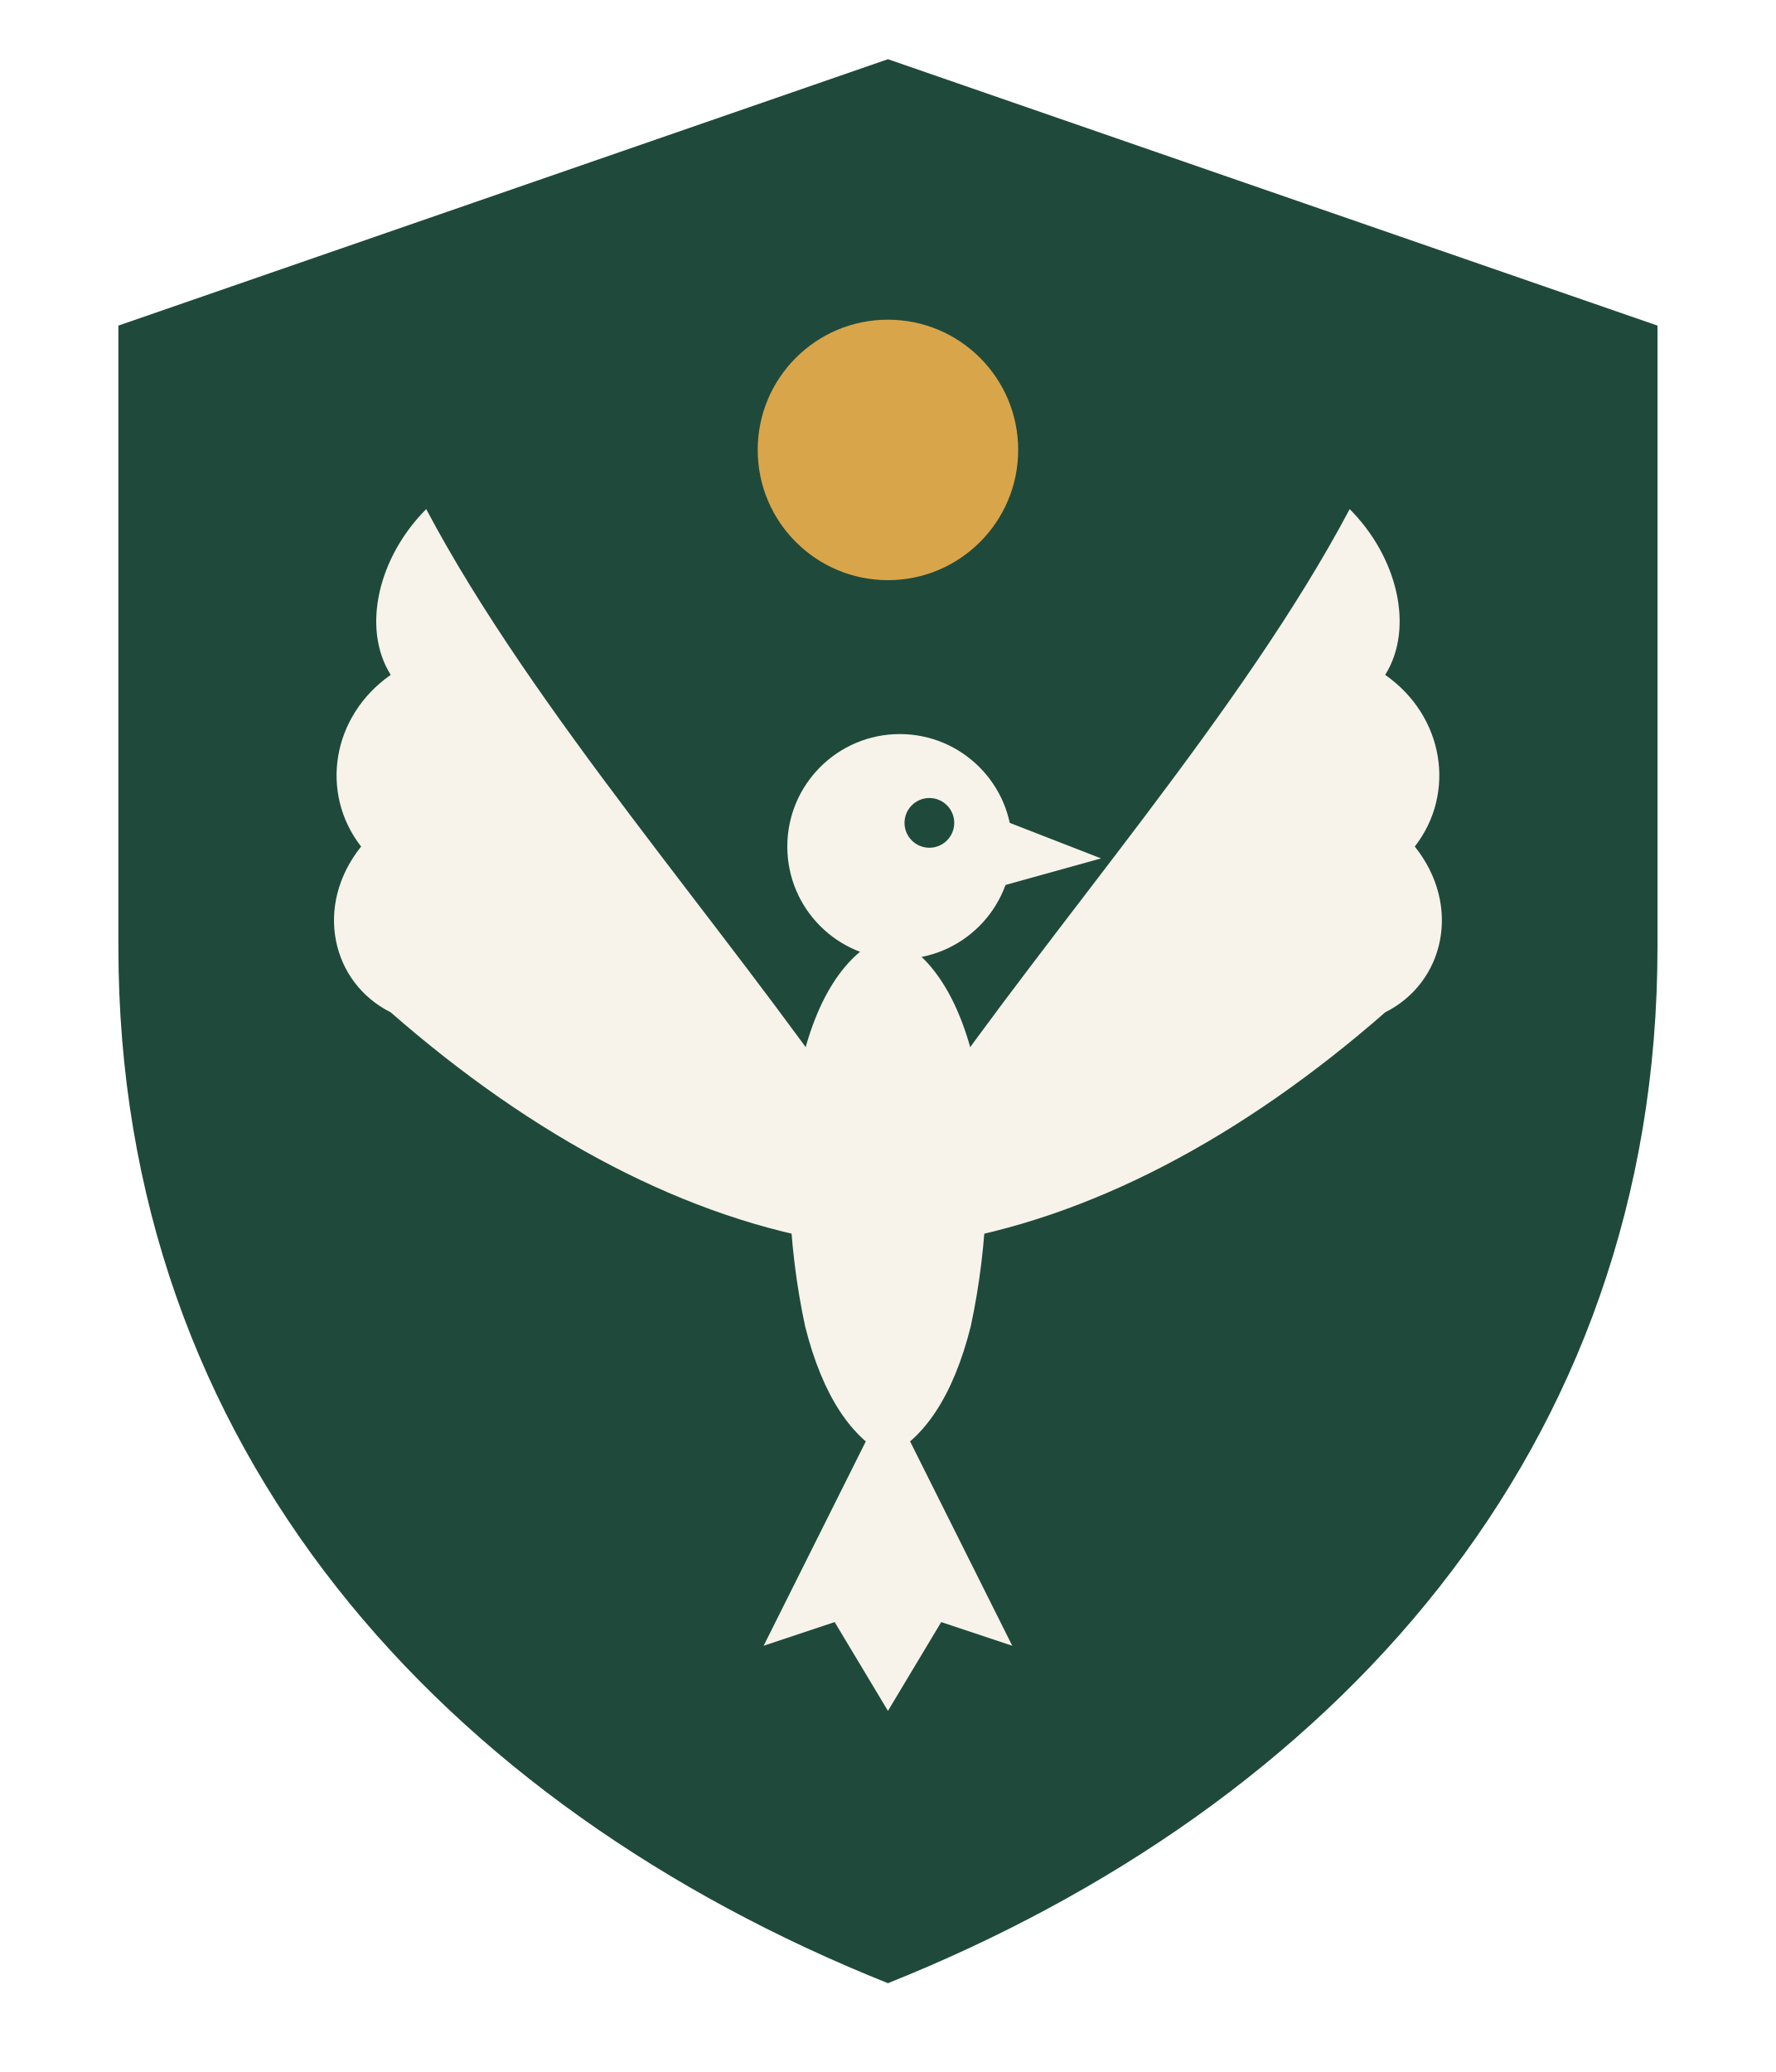
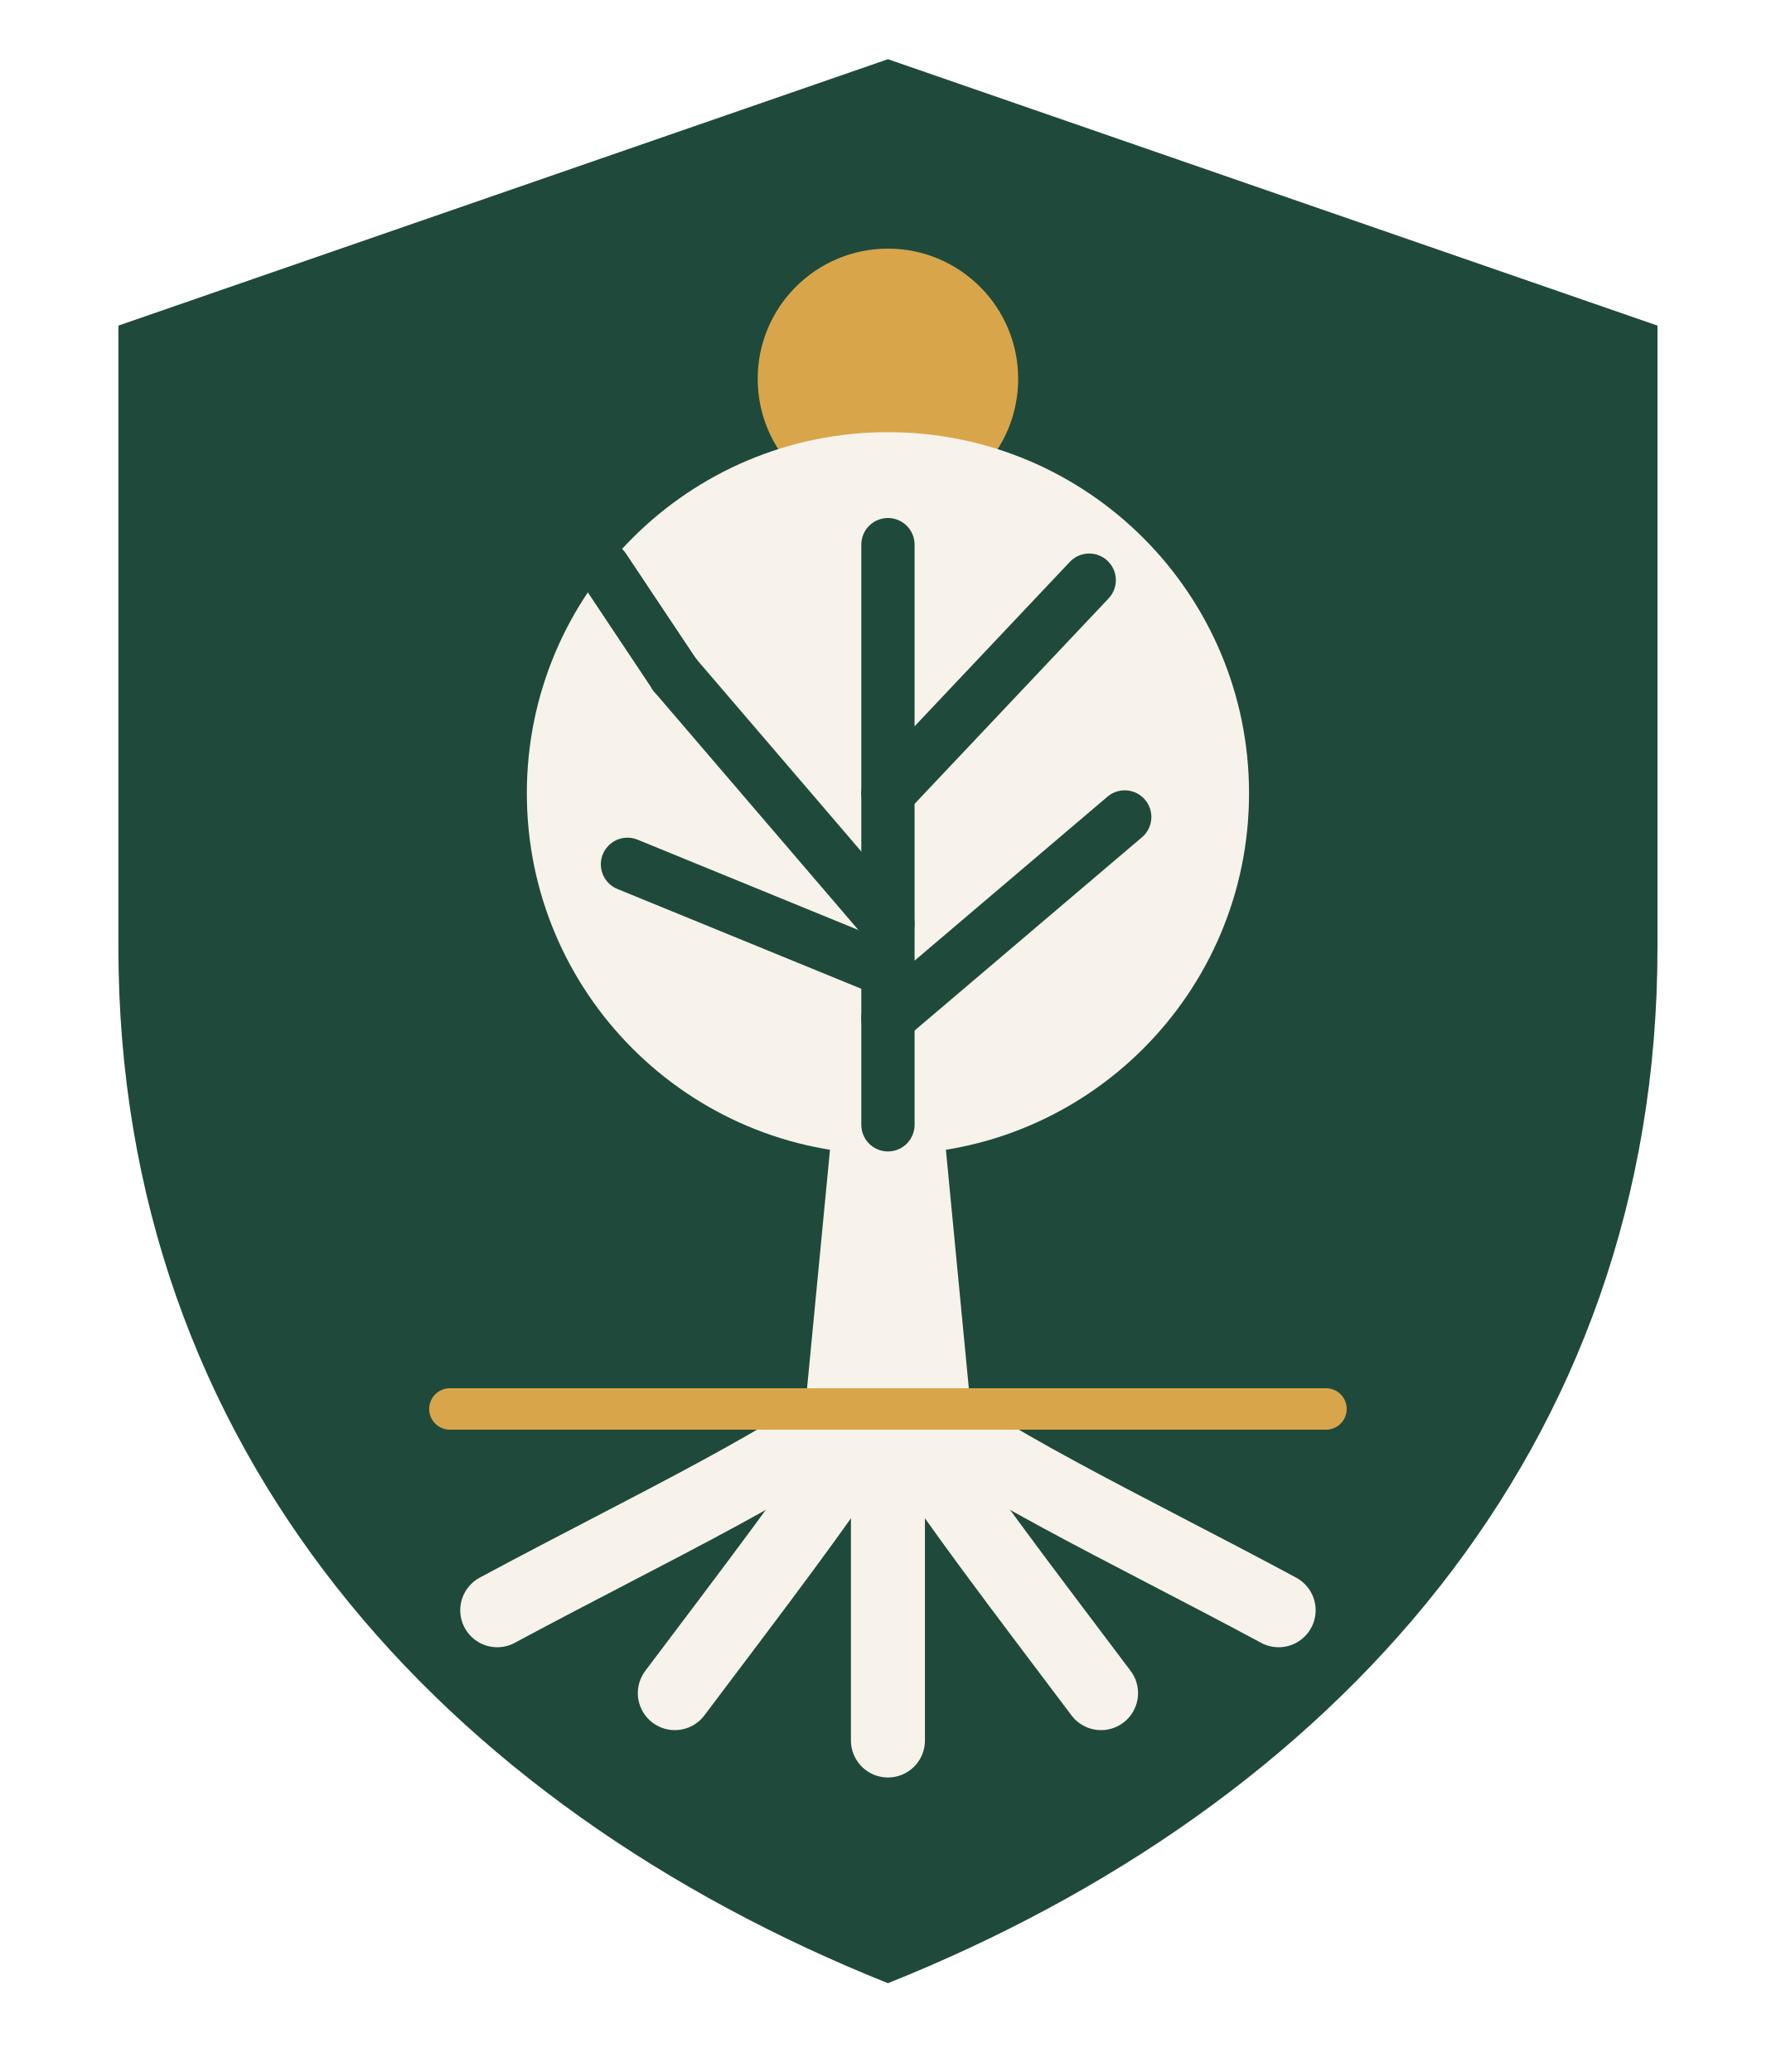
<svg xmlns="http://www.w3.org/2000/svg" viewBox="5 3 30 35">
  <path d="M20 4 L33 8.5 V19 C33 27.5 27.5 33.5 20 36.5 C12.5 33.5 7 27.5 7 19 V8.5 Z" fill="#1f4a3b" />
-   <circle cx="20" cy="10.6" r="2.2" fill="#d9a54a" />
-   <g fill="#f7f3ea">
-     <path d="M19.4 21.8 C17.2 18.6 14 15 12.2 11.6 C11.4 12.4 11.1 13.6 11.6 14.4 C10.6 15.1 10.4 16.4 11.1 17.3 C10.3 18.3 10.6 19.6 11.6 20.1 C14 22.2 16.6 23.6 19.2 24 Z" />
-     <path d="M20.6 21.8 C22.8 18.6 26.0 15 27.8 11.6 C28.6 12.4 28.9 13.6 28.4 14.4 C29.4 15.1 29.6 16.4 28.9 17.3 C29.7 18.3 29.4 19.6 28.4 20.1 C26.0 22.2 23.4 23.6 20.8 24 Z" />
-     <path d="M20 26.6 L17.9 30.8 L19.1 30.4 L20 31.9 L20.9 30.4 L22.1 30.8 Z" />
-     <path d="M20 18.8 C21.6 19.4 22 22.6 21.4 25.4 C21.1 26.6 20.6 27.3 20 27.6 C19.4 27.3 18.9 26.6 18.6 25.4 C18 22.6 18.4 19.4 20 18.8 Z" />
-     <circle cx="20.2" cy="17.3" r="1.9" />
-     <path d="M21.8 16.8 L23.6 17.5 L21.8 18 Z" />
+   <circle cx="20" cy="9.4" r="2.2" fill="#d9a54a" />
+   <circle cx="20" cy="16.4" r="6.1" fill="#f7f3ea" />
+   <path d="M19.1 21.6 L20.9 21.6 L21.4 26.8 L18.6 26.8 Z" fill="#f7f3ea" />
+   <g fill="none" stroke="#1f4a3b" stroke-width="0.9" stroke-linecap="round" stroke-linejoin="round">
+     <path d="M20 22 L20 12.2" />
+     <path d="M20 18.6 L16.4 14.4" />
+     <path d="M20 16.4 L23.4 12.8" />
+     <path d="M20 20.2 L24 16.8" />
+     <path d="M16.4 14.4 L15.2 12.6" />
+     <path d="M20 19.4 L15.6 17.6" />
  </g>
-   <circle cx="20.7" cy="16.9" r=".42" fill="#1f4a3b" />
+   <g fill="none" stroke="#f7f3ea" stroke-width="1.25" stroke-linecap="round">
+     <path d="M20 26.4 C18.6 27.6 16 28.8 13.4 30.2" />
+     <path d="M20 26.6 C19 28.2 17.6 30 16.4 31.6" />
+     <path d="M20 26.8 L20 32.4" />
+     <path d="M20 26.6 C21 28.2 22.4 30 23.6 31.6" />
+     <path d="M20 26.4 C21.4 27.6 24 28.8 26.6 30.2" />
+   </g>
+   <path d="M12.6 26.8 L27.4 26.8" stroke="#d9a54a" stroke-width="0.7" stroke-linecap="round" />
</svg>
